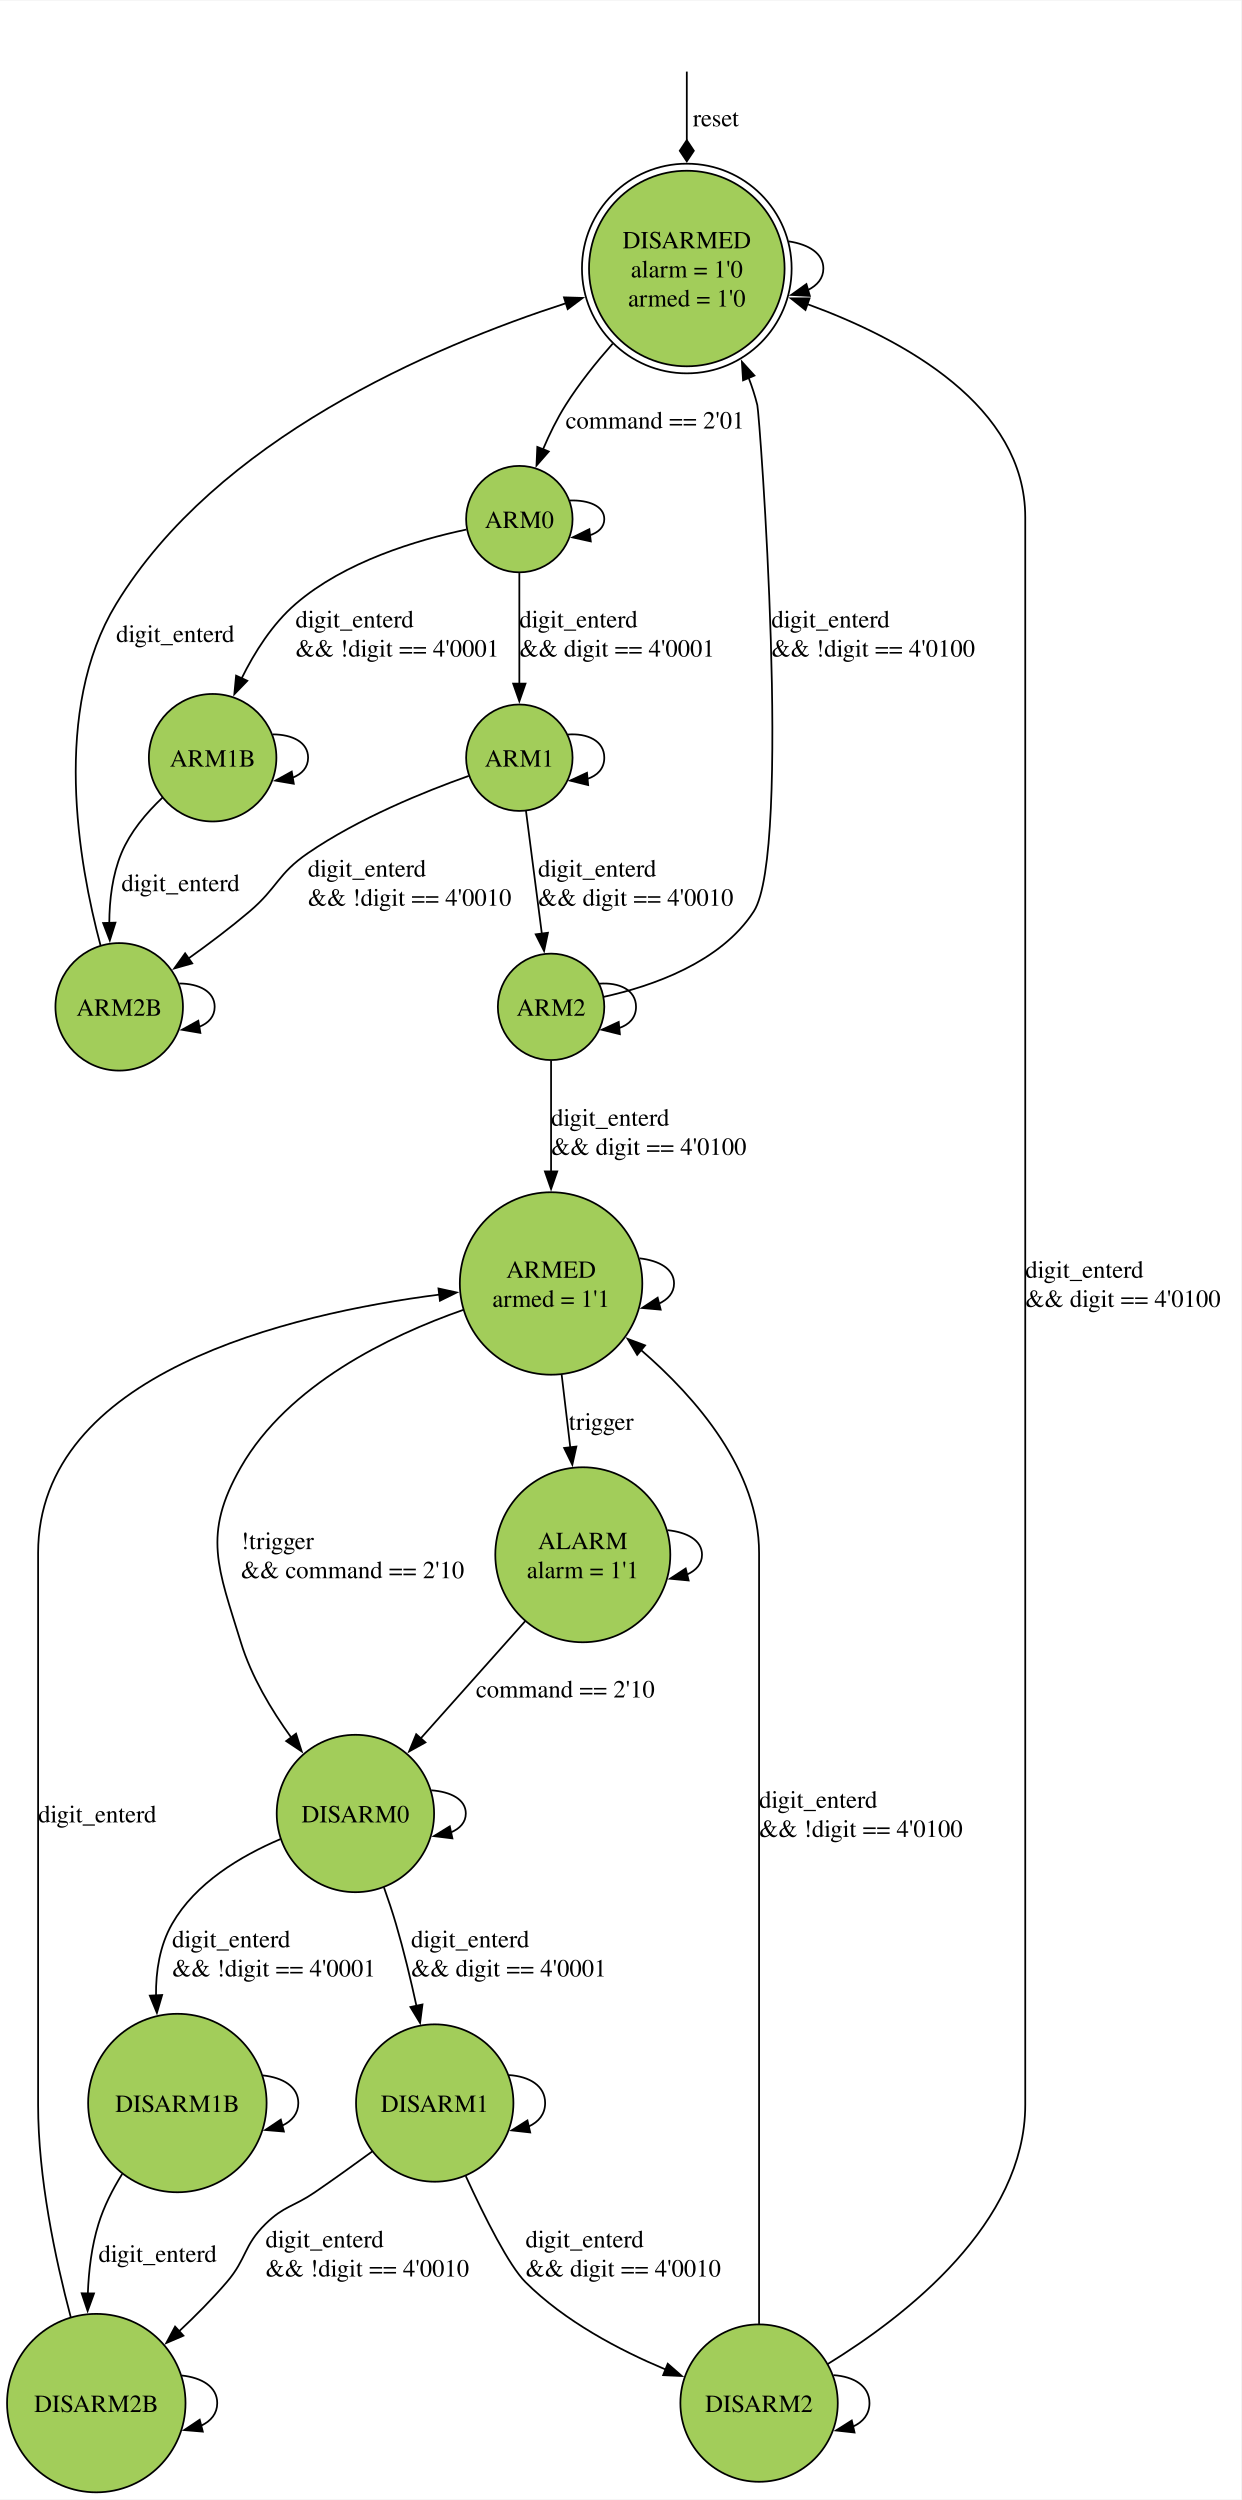
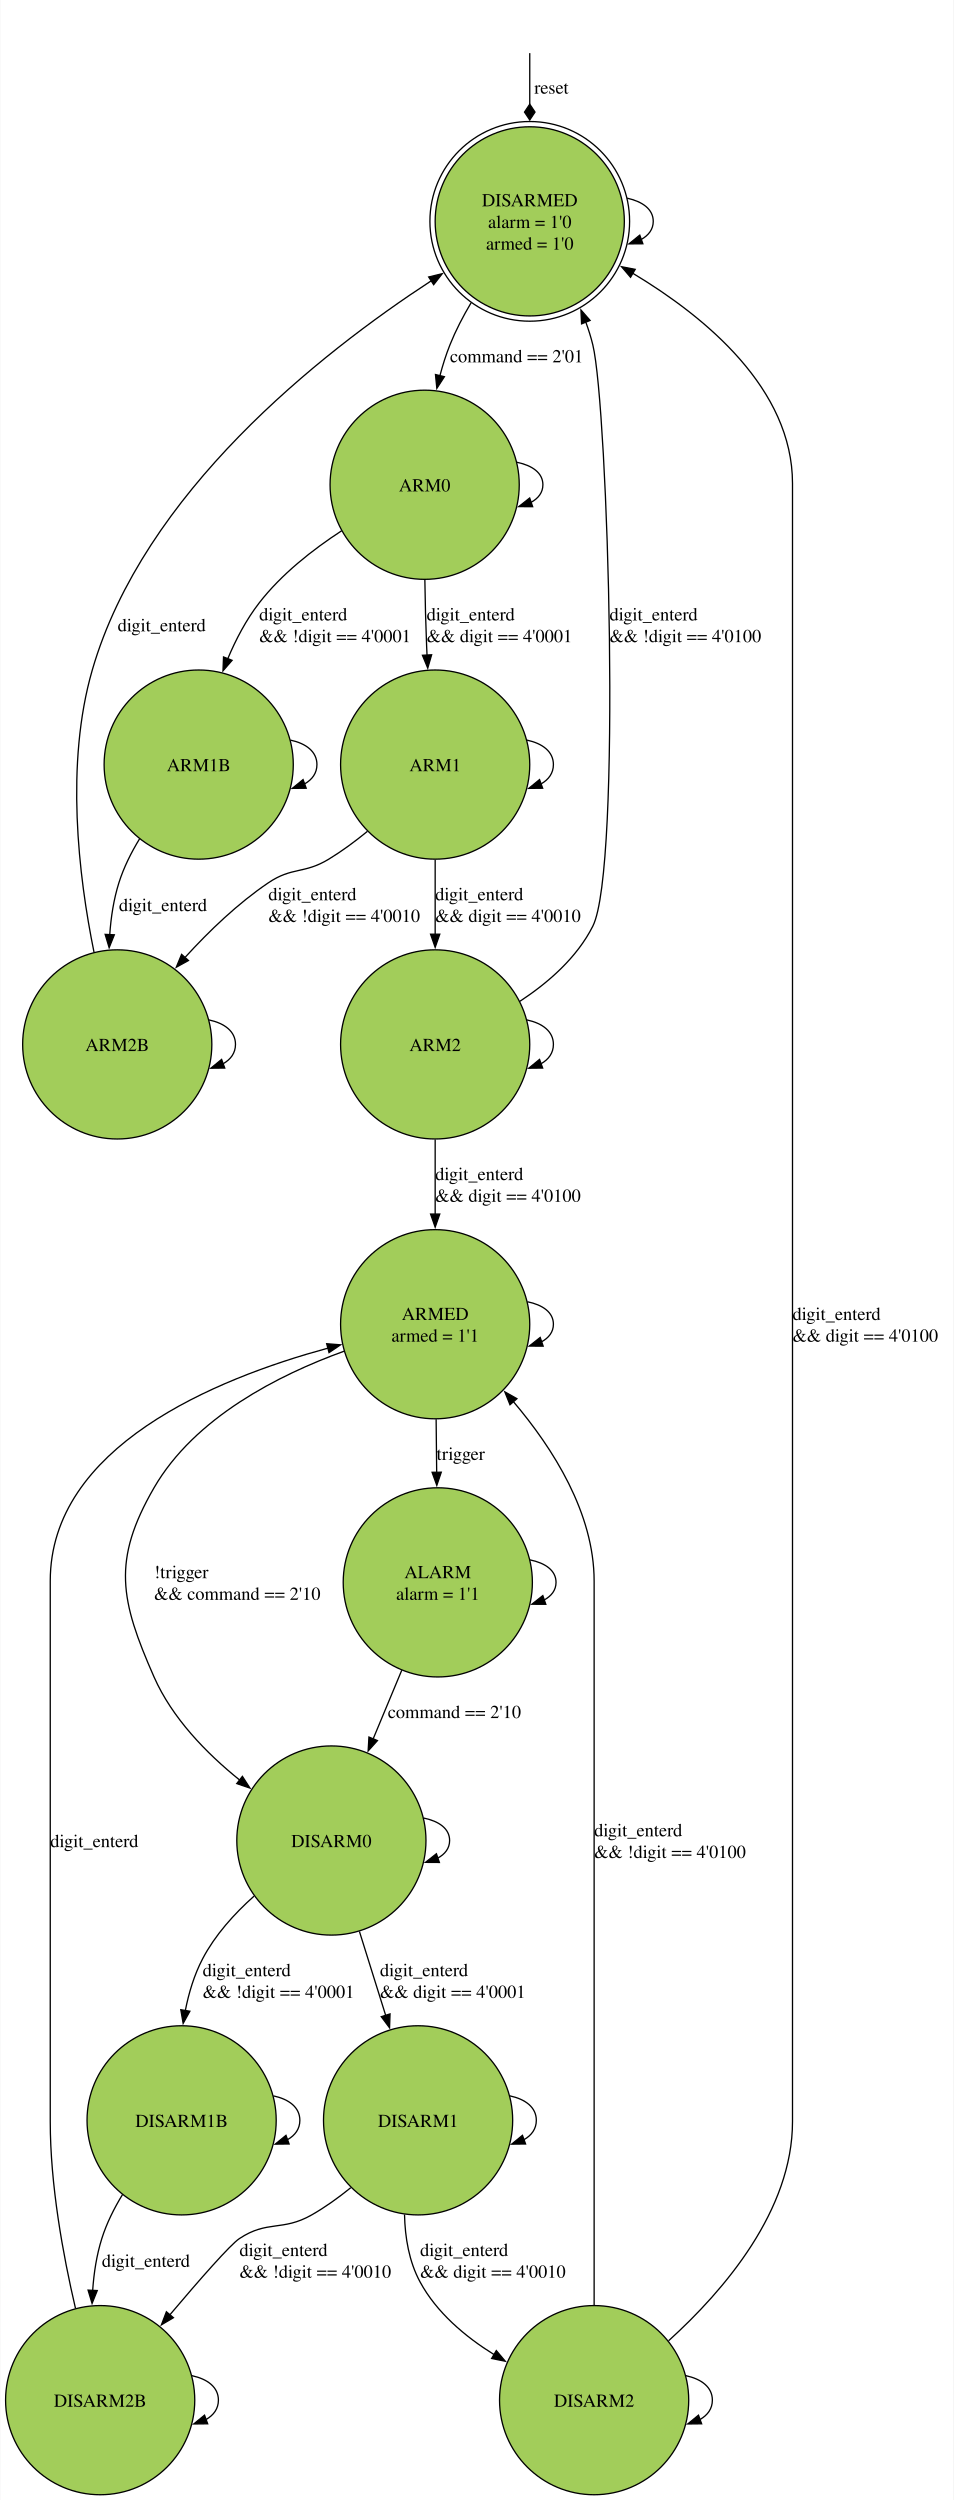
- <svg xmlns="http://www.w3.org/2000/svg" width="704pt" height="1418pt" viewBox="0.00 0.00 704.12 1417.54">
-   <g id="graph0" class="graph" transform="scale(1 1) rotate(0) translate(4 1413.54)">
-     <polygon fill="white" stroke="none" points="-4,4 -4,-1413.54 700.12,-1413.54 700.12,4 -4,4" />
+ <svg xmlns="http://www.w3.org/2000/svg" width="726pt" height="1903pt" viewBox="0.00 0.00 725.50 1903.00">
+   <g id="graph0" class="graph" transform="scale(1 1) rotate(0) translate(4 1899)">
+     <polygon fill="white" stroke="none" points="-4,4 -4,-1899 721.5,-1899 721.5,4 -4,4" />
    <g id="node2" class="node">
-       <ellipse fill="#a2cd5a" stroke="black" cx="385.62" cy="-1261.56" rx="55.47" ry="55.47" />
-       <ellipse fill="none" stroke="black" cx="385.62" cy="-1261.56" rx="59.47" ry="59.47" />
-       <text text-anchor="middle" x="385.62" y="-1273.01" font-family="Times,serif" font-size="14.00">DISARMED</text>
-       <text text-anchor="middle" x="385.62" y="-1256.51" font-family="Times,serif" font-size="14.00">alarm = 1'0</text>
-       <text text-anchor="middle" x="385.62" y="-1240.01" font-family="Times,serif" font-size="14.00">armed = 1'0</text>
+       <ellipse fill="#a2cd5a" stroke="black" cx="399" cy="-1730.5" rx="72" ry="72" />
+       <ellipse fill="none" stroke="black" cx="399" cy="-1730.5" rx="76" ry="76" />
+       <text text-anchor="middle" x="399" y="-1741.95" font-family="Times,serif" font-size="14.00">DISARMED</text>
+       <text text-anchor="middle" x="399" y="-1725.45" font-family="Times,serif" font-size="14.00">alarm = 1'0</text>
+       <text text-anchor="middle" x="399" y="-1708.95" font-family="Times,serif" font-size="14.00">armed = 1'0</text>
    </g>
    <g id="edge1" class="edge">
-       <path fill="none" stroke="black" d="M385.62,-1373.28C385.62,-1362.88 385.62,-1348.87 385.62,-1334.31" />
-       <polygon fill="black" stroke="black" points="385.62,-1334.36 381.62,-1328.36 385.62,-1322.36 389.62,-1328.36 385.62,-1334.36" />
-       <text text-anchor="middle" x="402.12" y="-1342.24" font-family="Times,serif" font-size="14.00">  reset</text>
+       <path fill="none" stroke="black" d="M399,-1858.57C399,-1848.25 399,-1834.31 399,-1819.43" />
+       <polygon fill="black" stroke="black" points="399,-1819.68 395,-1813.68 399,-1807.68 403,-1813.68 399,-1819.68" />
+       <text text-anchor="middle" x="415.5" y="-1827.7" font-family="Times,serif" font-size="14.00">  reset</text>
    </g>
    <g id="edge2" class="edge">
-       <path fill="none" stroke="black" d="M443.39,-1276.97C454.89,-1275.24 463.09,-1270.1 463.09,-1261.56 463.09,-1256.09 459.72,-1252.02 454.28,-1249.34" />
-       <polygon fill="black" stroke="black" points="455.42,-1246.03 444.84,-1246.58 453.46,-1252.75 455.42,-1246.03" />
+       <path fill="none" stroke="black" d="M473.08,-1748.16C484.91,-1745.57 493,-1739.69 493,-1730.5 493,-1724.47 489.51,-1719.86 483.78,-1716.68" />
+       <polygon fill="black" stroke="black" points="485.1,-1713.44 474.51,-1713.36 482.74,-1720.03 485.1,-1713.44" />
    </g>
    <g id="node9" class="node">
-       <ellipse fill="#a2cd5a" stroke="black" cx="290.62" cy="-1119.4" rx="30.19" ry="30.19" />
-       <text text-anchor="middle" x="290.62" y="-1114.35" font-family="Times,serif" font-size="14.00">ARM0</text>
+       <ellipse fill="#a2cd5a" stroke="black" cx="319" cy="-1530" rx="72" ry="72" />
+       <text text-anchor="middle" x="319" y="-1524.95" font-family="Times,serif" font-size="14.00">ARM0</text>
    </g>
    <g id="edge3" class="edge">
-       <path fill="none" stroke="black" d="M343.6,-1218.97C334.04,-1208.18 324.47,-1196.18 316.87,-1184.09 311.98,-1176.33 307.67,-1167.51 304.03,-1158.96" />
-       <polygon fill="black" stroke="black" points="307.31,-1157.75 300.34,-1149.78 300.82,-1160.36 307.31,-1157.75" />
-       <text text-anchor="start" x="316.87" y="-1170.79" font-family="Times,serif" font-size="14.00">  command == 2'01</text>
+       <path fill="none" stroke="black" d="M354.39,-1668.59C348.25,-1658.25 342.57,-1647.34 338.25,-1636.5 335.26,-1629.01 332.73,-1621.03 330.6,-1612.95" />
+       <polygon fill="black" stroke="black" points="334.03,-1612.26 328.27,-1603.37 327.23,-1613.91 334.03,-1612.26" />
+       <text text-anchor="start" x="338.25" y="-1623.2" font-family="Times,serif" font-size="14.00">  command == 2'01</text>
    </g>
    <g id="node3" class="node">
-       <ellipse fill="#a2cd5a" stroke="black" cx="326.62" cy="-531.88" rx="49.64" ry="49.64" />
-       <text text-anchor="middle" x="326.62" y="-535.08" font-family="Times,serif" font-size="14.00">ALARM</text>
-       <text text-anchor="middle" x="326.62" y="-518.58" font-family="Times,serif" font-size="14.00">alarm = 1'1</text>
+       <ellipse fill="#a2cd5a" stroke="black" cx="329" cy="-694.5" rx="72" ry="72" />
+       <text text-anchor="middle" x="329" y="-697.7" font-family="Times,serif" font-size="14.00">ALARM</text>
+       <text text-anchor="middle" x="329" y="-681.2" font-family="Times,serif" font-size="14.00">alarm = 1'1</text>
    </g>
    <g id="edge4" class="edge">
-       <path fill="none" stroke="black" d="M374.64,-545.83C385.93,-544.68 394.25,-540.03 394.25,-531.88 394.25,-526.78 391,-523.06 385.81,-520.7" />
-       <polygon fill="black" stroke="black" points="386.66,-517.3 376.11,-518.29 384.98,-524.1 386.66,-517.3" />
+       <path fill="none" stroke="black" d="M399.19,-711.62C410.91,-709.23 419,-703.52 419,-694.5 419,-688.58 415.52,-684.09 409.81,-681.02" />
+       <polygon fill="black" stroke="black" points="411.21,-677.8 400.62,-677.87 408.94,-684.43 411.21,-677.8" />
    </g>
    <g id="node11" class="node">
-       <ellipse fill="#a2cd5a" stroke="black" cx="197.62" cy="-385.1" rx="44.64" ry="44.64" />
-       <text text-anchor="middle" x="197.62" y="-380.05" font-family="Times,serif" font-size="14.00">DISARM0</text>
+       <ellipse fill="#a2cd5a" stroke="black" cx="248" cy="-498" rx="72" ry="72" />
+       <text text-anchor="middle" x="248" y="-492.95" font-family="Times,serif" font-size="14.00">DISARM0</text>
    </g>
    <g id="edge5" class="edge">
-       <path fill="none" stroke="black" d="M294.06,-494.35C275.96,-474.02 253.36,-448.66 234.59,-427.6" />
-       <polygon fill="black" stroke="black" points="237.34,-425.43 228.08,-420.29 232.12,-430.08 237.34,-425.43" />
-       <text text-anchor="start" x="265.98" y="-450.94" font-family="Times,serif" font-size="14.00">  command == 2'10</text>
+       <path fill="none" stroke="black" d="M301.58,-627.65C294.58,-610.86 287.01,-592.67 279.81,-575.4" />
+       <polygon fill="black" stroke="black" points="283.05,-574.06 275.98,-566.18 276.59,-576.76 283.05,-574.06" />
+       <text text-anchor="start" x="290.93" y="-591.2" font-family="Times,serif" font-size="14.00">  command == 2'10</text>
    </g>
    <g id="node4" class="node">
-       <ellipse fill="#a2cd5a" stroke="black" cx="308.62" cy="-685.78" rx="51.76" ry="51.76" />
-       <text text-anchor="middle" x="308.62" y="-688.98" font-family="Times,serif" font-size="14.00">ARMED</text>
-       <text text-anchor="middle" x="308.62" y="-672.48" font-family="Times,serif" font-size="14.00">armed = 1'1</text>
+       <ellipse fill="#a2cd5a" stroke="black" cx="327" cy="-891" rx="72" ry="72" />
+       <text text-anchor="middle" x="327" y="-894.2" font-family="Times,serif" font-size="14.00">ARMED</text>
+       <text text-anchor="middle" x="327" y="-877.7" font-family="Times,serif" font-size="14.00">armed = 1'1</text>
    </g>
    <g id="edge6" class="edge">
-       <path fill="none" stroke="black" d="M314.61,-634.2C316.18,-620.91 317.9,-606.46 319.52,-592.74" />
-       <polygon fill="black" stroke="black" points="322.98,-593.28 320.68,-582.94 316.03,-592.46 322.98,-593.28" />
-       <text text-anchor="start" x="318.69" y="-602.72" font-family="Times,serif" font-size="14.00">  trigger</text>
+       <path fill="none" stroke="black" d="M327.73,-818.68C327.87,-805.47 328.01,-791.56 328.15,-778.05" />
+       <polygon fill="black" stroke="black" points="331.65,-778.36 328.25,-768.33 324.65,-778.29 331.65,-778.36" />
+       <text text-anchor="start" x="328.06" y="-787.7" font-family="Times,serif" font-size="14.00">  trigger</text>
    </g>
    <g id="edge7" class="edge">
-       <path fill="none" stroke="black" d="M358.78,-700.05C370.1,-698.76 378.38,-694.01 378.38,-685.78 378.38,-680.51 374.98,-676.66 369.56,-674.24" />
-       <polygon fill="black" stroke="black" points="370.8,-670.94 360.25,-671.88 369.08,-677.73 370.8,-670.94" />
+       <path fill="none" stroke="black" d="M397.19,-908.12C408.91,-905.73 417,-900.02 417,-891 417,-885.08 413.52,-880.59 407.81,-877.52" />
+       <polygon fill="black" stroke="black" points="409.21,-874.3 398.62,-874.37 406.94,-880.93 409.21,-874.3" />
    </g>
    <g id="edge8" class="edge">
-       <path fill="none" stroke="black" d="M258.74,-670.78C216.78,-656.07 159.46,-628.4 132.62,-581.52 110.69,-543.23 119.69,-524.43 132.62,-482.24 138.54,-462.92 149.8,-443.97 161.3,-428.08" />
-       <polygon fill="black" stroke="black" points="163.94,-430.4 167.16,-420.31 158.35,-426.19 163.94,-430.4" />
-       <text text-anchor="start" x="132.62" y="-535.08" font-family="Times,serif" font-size="14.00">  !trigger</text>
-       <text text-anchor="start" x="132.62" y="-518.58" font-family="Times,serif" font-size="14.00">  &amp;&amp; command == 2'10</text>
+       <path fill="none" stroke="black" d="M257.7,-870.48C207.74,-852.38 143.89,-819.99 113,-766.5 80.99,-711.08 87.2,-681.07 113,-622.5 126.75,-591.3 152.7,-564.55 178.21,-544" />
+       <polygon fill="black" stroke="black" points="180.26,-546.84 186,-537.93 175.96,-541.32 180.26,-546.84" />
+       <text text-anchor="start" x="113" y="-697.7" font-family="Times,serif" font-size="14.00">  !trigger</text>
+       <text text-anchor="start" x="113" y="-681.2" font-family="Times,serif" font-size="14.00">  &amp;&amp; command == 2'10</text>
    </g>
    <g id="node5" class="node">
-       <ellipse fill="#a2cd5a" stroke="black" cx="50.62" cy="-50.62" rx="50.62" ry="50.62" />
-       <text text-anchor="middle" x="50.62" y="-45.57" font-family="Times,serif" font-size="14.00">DISARM2B</text>
+       <ellipse fill="#a2cd5a" stroke="black" cx="72" cy="-72" rx="72" ry="72" />
+       <text text-anchor="middle" x="72" y="-66.95" font-family="Times,serif" font-size="14.00">DISARM2B</text>
    </g>
    <g id="edge9" class="edge">
-       <path fill="none" stroke="black" d="M36.14,-99.35C27.28,-132.77 17.62,-178.63 17.62,-219.85 17.62,-532.88 17.62,-532.88 17.62,-532.88 17.62,-634.87 159.83,-668.5 245.42,-679.5" />
-       <polygon fill="black" stroke="black" points="244.74,-682.94 255.09,-680.67 245.58,-675.99 244.74,-682.94" />
-       <text text-anchor="start" x="17.62" y="-380.05" font-family="Times,serif" font-size="14.00">  digit_enterd</text>
+       <path fill="none" stroke="black" d="M53.22,-141.81C43.65,-182.78 34,-235.98 34,-284 34,-695.5 34,-695.5 34,-695.5 34,-797.53 158.84,-849.23 245.54,-872.84" />
+       <polygon fill="black" stroke="black" points="244.42,-876.16 254.98,-875.33 246.21,-869.39 244.42,-876.16" />
+       <text text-anchor="start" x="34" y="-492.95" font-family="Times,serif" font-size="14.00">  digit_enterd</text>
    </g>
    <g id="edge10" class="edge">
-       <path fill="none" stroke="black" d="M99.03,-66.29C110.63,-65.07 119.23,-59.84 119.23,-50.62 119.23,-44.71 115.7,-40.44 110.11,-37.81" />
-       <polygon fill="black" stroke="black" points="111.05,-34.44 100.49,-35.32 109.29,-41.21 111.05,-34.44" />
+       <path fill="none" stroke="black" d="M141.81,-90.64C153.74,-88.09 162,-81.88 162,-72 162,-65.52 158.44,-60.61 152.62,-57.29" />
+       <polygon fill="black" stroke="black" points="153.83,-54 143.23,-53.88 151.44,-60.58 153.83,-54" />
    </g>
    <g id="node6" class="node">
-       <ellipse fill="#a2cd5a" stroke="black" cx="290.62" cy="-984.04" rx="30.19" ry="30.19" />
-       <text text-anchor="middle" x="290.62" y="-978.99" font-family="Times,serif" font-size="14.00">ARM1</text>
+       <ellipse fill="#a2cd5a" stroke="black" cx="327" cy="-1317" rx="72" ry="72" />
+       <text text-anchor="middle" x="327" y="-1311.95" font-family="Times,serif" font-size="14.00">ARM1</text>
    </g>
    <g id="edge11" class="edge">
-       <path fill="none" stroke="black" d="M317.86,-997.18C329.2,-998.08 338.81,-993.7 338.81,-984.04 338.81,-977.85 334.86,-973.83 329.05,-971.98" />
-       <polygon fill="black" stroke="black" points="329.66,-968.52 319.37,-971.05 328.99,-975.49 329.66,-968.52" />
+       <path fill="none" stroke="black" d="M396.81,-1335.64C408.74,-1333.09 417,-1326.88 417,-1317 417,-1310.52 413.44,-1305.61 407.62,-1302.29" />
+       <polygon fill="black" stroke="black" points="408.83,-1299 398.23,-1298.88 406.44,-1305.58 408.83,-1299" />
    </g>
    <g id="node7" class="node">
-       <ellipse fill="#a2cd5a" stroke="black" cx="63.62" cy="-842.71" rx="36.17" ry="36.17" />
-       <text text-anchor="middle" x="63.62" y="-837.66" font-family="Times,serif" font-size="14.00">ARM2B</text>
+       <ellipse fill="#a2cd5a" stroke="black" cx="85" cy="-1104" rx="72" ry="72" />
+       <text text-anchor="middle" x="85" y="-1098.95" font-family="Times,serif" font-size="14.00">ARM2B</text>
    </g>
    <g id="edge12" class="edge">
-       <path fill="none" stroke="black" d="M261.93,-973.73C236.61,-964.74 199.37,-949.6 170.62,-929.87 153.51,-918.14 153.42,-910.3 137.62,-896.87 126.78,-887.67 114.44,-878.38 102.98,-870.2" />
-       <polygon fill="black" stroke="black" points="105.05,-867.37 94.85,-864.48 101.02,-873.09 105.05,-867.37" />
-       <text text-anchor="start" x="170.62" y="-916.57" font-family="Times,serif" font-size="14.00">  digit_enterd</text>
-       <text text-anchor="start" x="170.62" y="-900.07" font-family="Times,serif" font-size="14.00">  &amp;&amp; !digit == 4'0010</text>
+       <path fill="none" stroke="black" d="M275.47,-1266.22C266.08,-1258.53 256.07,-1251.12 246,-1245 227.24,-1233.59 218.19,-1239.29 200,-1227 176.89,-1211.39 154.97,-1190.38 136.58,-1170.19" />
+       <polygon fill="black" stroke="black" points="139.2,-1167.87 129.94,-1162.74 133.98,-1172.53 139.2,-1167.87" />
+       <text text-anchor="start" x="200" y="-1213.7" font-family="Times,serif" font-size="14.00">  digit_enterd</text>
+       <text text-anchor="start" x="200" y="-1197.2" font-family="Times,serif" font-size="14.00">  &amp;&amp; !digit == 4'0010</text>
    </g>
    <g id="node12" class="node">
-       <ellipse fill="#a2cd5a" stroke="black" cx="308.62" cy="-842.71" rx="30.19" ry="30.19" />
-       <text text-anchor="middle" x="308.62" y="-837.66" font-family="Times,serif" font-size="14.00">ARM2</text>
+       <ellipse fill="#a2cd5a" stroke="black" cx="327" cy="-1104" rx="72" ry="72" />
+       <text text-anchor="middle" x="327" y="-1098.95" font-family="Times,serif" font-size="14.00">ARM2</text>
    </g>
    <g id="edge13" class="edge">
-       <path fill="none" stroke="black" d="M294.39,-953.83C297.01,-933.58 300.52,-906.35 303.41,-884.04" />
-       <polygon fill="black" stroke="black" points="306.84,-884.74 304.65,-874.38 299.9,-883.85 306.84,-884.74" />
-       <text text-anchor="start" x="301.23" y="-916.57" font-family="Times,serif" font-size="14.00">  digit_enterd</text>
-       <text text-anchor="start" x="301.23" y="-900.07" font-family="Times,serif" font-size="14.00">  &amp;&amp; digit == 4'0010</text>
+       <path fill="none" stroke="black" d="M327,-1244.57C327,-1226.26 327,-1206.43 327,-1187.61" />
+       <polygon fill="black" stroke="black" points="330.5,-1187.87 327,-1177.87 323.5,-1187.87 330.5,-1187.87" />
+       <text text-anchor="start" x="327" y="-1213.7" font-family="Times,serif" font-size="14.00">  digit_enterd</text>
+       <text text-anchor="start" x="327" y="-1197.2" font-family="Times,serif" font-size="14.00">  &amp;&amp; digit == 4'0010</text>
    </g>
    <g id="edge14" class="edge">
-       <path fill="none" stroke="black" d="M53.05,-877.47C40.45,-924.62 25.33,-1011.14 61.87,-1071.21 118.74,-1164.73 240.51,-1217.07 317.43,-1242" />
-       <polygon fill="black" stroke="black" points="315.94,-1245.2 326.53,-1244.88 318.05,-1238.52 315.94,-1245.2" />
-       <text text-anchor="start" x="61.87" y="-1049.66" font-family="Times,serif" font-size="14.00">  digit_enterd</text>
+       <path fill="none" stroke="black" d="M67.32,-1174.13C55.45,-1232.54 45.38,-1317.8 66,-1389 105.02,-1523.73 238.55,-1629.42 324.2,-1685.39" />
+       <polygon fill="black" stroke="black" points="322.06,-1688.17 332.36,-1690.66 325.85,-1682.29 322.06,-1688.17" />
+       <text text-anchor="start" x="85.28" y="-1418.45" font-family="Times,serif" font-size="14.00">  digit_enterd</text>
    </g>
    <g id="edge15" class="edge">
-       <path fill="none" stroke="black" d="M97.74,-855.96C108.9,-855.89 117.78,-851.47 117.78,-842.71 117.78,-837.23 114.31,-833.45 108.98,-831.37" />
-       <polygon fill="black" stroke="black" points="109.67,-827.93 99.23,-829.71 108.5,-834.84 109.67,-827.93" />
+       <path fill="none" stroke="black" d="M154.81,-1122.64C166.74,-1120.09 175,-1113.88 175,-1104 175,-1097.52 171.44,-1092.61 165.62,-1089.29" />
+       <polygon fill="black" stroke="black" points="166.83,-1086 156.23,-1085.88 164.44,-1092.58 166.83,-1086" />
    </g>
    <g id="node8" class="node">
-       <ellipse fill="#a2cd5a" stroke="black" cx="242.62" cy="-220.85" rx="44.64" ry="44.64" />
-       <text text-anchor="middle" x="242.62" y="-215.8" font-family="Times,serif" font-size="14.00">DISARM1</text>
+       <ellipse fill="#a2cd5a" stroke="black" cx="314" cy="-285" rx="72" ry="72" />
+       <text text-anchor="middle" x="314" y="-279.95" font-family="Times,serif" font-size="14.00">DISARM1</text>
    </g>
    <g id="edge16" class="edge">
-       <path fill="none" stroke="black" d="M207.25,-193.44C196.83,-185.82 185.34,-177.59 174.62,-170.23 162.41,-161.87 157.16,-162.61 146.62,-152.23 134.05,-139.87 136.1,-132.61 124.62,-119.23 116.38,-109.63 106.85,-100.03 97.43,-91.2" />
-       <polygon fill="black" stroke="black" points="100.06,-88.87 90.33,-84.69 95.33,-94.03 100.06,-88.87" />
-       <text text-anchor="start" x="146.62" y="-138.93" font-family="Times,serif" font-size="14.00">  digit_enterd</text>
-       <text text-anchor="start" x="146.62" y="-122.43" font-family="Times,serif" font-size="14.00">  &amp;&amp; !digit == 4'0010</text>
+       <path fill="none" stroke="black" d="M262.76,-233.73C253.34,-226.1 243.24,-218.83 233,-213 210.65,-200.26 199.43,-209.22 178,-195 171.09,-190.42 147.96,-164.05 125.07,-137" />
+       <polygon fill="black" stroke="black" points="127.76,-134.77 118.64,-129.38 122.41,-139.28 127.76,-134.77" />
+       <text text-anchor="start" x="178" y="-181.7" font-family="Times,serif" font-size="14.00">  digit_enterd</text>
+       <text text-anchor="start" x="178" y="-165.2" font-family="Times,serif" font-size="14.00">  &amp;&amp; !digit == 4'0010</text>
    </g>
    <g id="edge17" class="edge">
-       <path fill="none" stroke="black" d="M284.77,-236.71C296.38,-235.94 305.25,-230.66 305.25,-220.85 305.25,-214.56 301.61,-210.14 295.94,-207.56" />
-       <polygon fill="black" stroke="black" points="296.78,-204.16 286.25,-205.33 295.2,-210.99 296.78,-204.16" />
+       <path fill="none" stroke="black" d="M383.81,-303.64C395.74,-301.09 404,-294.88 404,-285 404,-278.52 400.44,-273.61 394.62,-270.29" />
+       <polygon fill="black" stroke="black" points="395.83,-267 385.23,-266.88 393.44,-273.58 395.83,-267" />
    </g>
    <g id="node14" class="node">
-       <ellipse fill="#a2cd5a" stroke="black" cx="426.62" cy="-50.62" rx="44.64" ry="44.64" />
-       <text text-anchor="middle" x="426.62" y="-45.57" font-family="Times,serif" font-size="14.00">DISARM2</text>
+       <ellipse fill="#a2cd5a" stroke="black" cx="448" cy="-72" rx="72" ry="72" />
+       <text text-anchor="middle" x="448" y="-66.95" font-family="Times,serif" font-size="14.00">DISARM2</text>
    </g>
    <g id="edge18" class="edge">
-       <path fill="none" stroke="black" d="M260.22,-179.41C271.14,-155.66 284.81,-128.52 294.12,-119.23 316.28,-97.1 347.18,-80.76 373.57,-69.69" />
-       <polygon fill="black" stroke="black" points="374.81,-72.96 382.78,-65.98 372.2,-66.47 374.81,-72.96" />
-       <text text-anchor="start" x="294.12" y="-138.93" font-family="Times,serif" font-size="14.00">  digit_enterd</text>
-       <text text-anchor="start" x="294.12" y="-122.43" font-family="Times,serif" font-size="14.00">  &amp;&amp; digit == 4'0010</text>
+       <path fill="none" stroke="black" d="M303.67,-213.34C304.04,-195.73 307.14,-177.46 315.5,-162 328.07,-138.75 349.67,-120.47 371.83,-106.68" />
+       <polygon fill="black" stroke="black" points="373.54,-109.74 380.37,-101.63 369.98,-103.71 373.54,-109.74" />
+       <text text-anchor="start" x="315.5" y="-181.7" font-family="Times,serif" font-size="14.00">  digit_enterd</text>
+       <text text-anchor="start" x="315.5" y="-165.2" font-family="Times,serif" font-size="14.00">  &amp;&amp; digit == 4'0010</text>
    </g>
    <g id="edge19" class="edge">
-       <path fill="none" stroke="black" d="M290.62,-1088.81C290.62,-1070.33 290.62,-1046.29 290.62,-1026" />
-       <polygon fill="black" stroke="black" points="294.12,-1026.07 290.62,-1016.07 287.12,-1026.07 294.12,-1026.07" />
-       <text text-anchor="start" x="290.62" y="-1057.91" font-family="Times,serif" font-size="14.00">  digit_enterd</text>
-       <text text-anchor="start" x="290.62" y="-1041.41" font-family="Times,serif" font-size="14.00">  &amp;&amp; digit == 4'0001</text>
+       <path fill="none" stroke="black" d="M319.15,-1457.7C319.39,-1441.05 319.8,-1423.4 320.5,-1407 320.59,-1404.79 320.7,-1402.56 320.81,-1400.3" />
+       <polygon fill="black" stroke="black" points="324.3,-1400.59 321.35,-1390.41 317.31,-1400.21 324.3,-1400.59" />
+       <text text-anchor="start" x="320.5" y="-1426.7" font-family="Times,serif" font-size="14.00">  digit_enterd</text>
+       <text text-anchor="start" x="320.5" y="-1410.2" font-family="Times,serif" font-size="14.00">  &amp;&amp; digit == 4'0001</text>
    </g>
    <g id="edge20" class="edge">
-       <path fill="none" stroke="black" d="M319.31,-1129.96C330,-1130.31 338.81,-1126.79 338.81,-1119.4 338.81,-1114.9 335.54,-1111.84 330.56,-1110.21" />
-       <polygon fill="black" stroke="black" points="331.16,-1106.75 320.81,-1109.02 330.32,-1113.7 331.16,-1106.75" />
+       <path fill="none" stroke="black" d="M389.19,-1547.12C400.91,-1544.73 409,-1539.02 409,-1530 409,-1524.08 405.52,-1519.59 399.81,-1516.52" />
+       <polygon fill="black" stroke="black" points="401.21,-1513.3 390.62,-1513.37 398.94,-1519.93 401.21,-1513.3" />
    </g>
    <g id="node10" class="node">
-       <ellipse fill="#a2cd5a" stroke="black" cx="116.62" cy="-984.04" rx="36.17" ry="36.17" />
-       <text text-anchor="middle" x="116.62" y="-978.99" font-family="Times,serif" font-size="14.00">ARM1B</text>
+       <ellipse fill="#a2cd5a" stroke="black" cx="147" cy="-1317" rx="72" ry="72" />
+       <text text-anchor="middle" x="147" y="-1311.95" font-family="Times,serif" font-size="14.00">ARM1B</text>
    </g>
    <g id="edge21" class="edge">
-       <path fill="none" stroke="black" d="M260.59,-1113.48C232.71,-1107.58 191.45,-1095.31 163.62,-1071.21 150.53,-1059.88 140.43,-1043.98 133.01,-1028.92" />
-       <polygon fill="black" stroke="black" points="136.29,-1027.68 128.93,-1020.06 129.93,-1030.61 136.29,-1027.68" />
-       <text text-anchor="start" x="163.62" y="-1057.91" font-family="Times,serif" font-size="14.00">  digit_enterd</text>
-       <text text-anchor="start" x="163.62" y="-1041.41" font-family="Times,serif" font-size="14.00">  &amp;&amp; !digit == 4'0001</text>
+       <path fill="none" stroke="black" d="M255.86,-1495.01C233.57,-1480.49 209.87,-1461.82 193,-1440 183.21,-1427.34 175.32,-1412.37 169.03,-1397.33" />
+       <polygon fill="black" stroke="black" points="172.41,-1396.36 165.48,-1388.35 165.9,-1398.93 172.41,-1396.36" />
+       <text text-anchor="start" x="193" y="-1426.7" font-family="Times,serif" font-size="14.00">  digit_enterd</text>
+       <text text-anchor="start" x="193" y="-1410.2" font-family="Times,serif" font-size="14.00">  &amp;&amp; !digit == 4'0001</text>
    </g>
    <g id="edge22" class="edge">
-       <path fill="none" stroke="black" d="M88.16,-961.39C78.96,-952.7 69.85,-941.89 64.87,-929.87 59.77,-917.58 58.06,-903.43 58,-890.19" />
-       <polygon fill="black" stroke="black" points="61.5,-890.48 58.29,-880.38 54.5,-890.27 61.5,-890.48" />
-       <text text-anchor="start" x="64.87" y="-908.32" font-family="Times,serif" font-size="14.00">  digit_enterd</text>
+       <path fill="none" stroke="black" d="M102.1,-1260.67C95.61,-1250.05 89.9,-1238.6 86.25,-1227 82.3,-1214.45 80.2,-1200.81 79.28,-1187.34" />
+       <polygon fill="black" stroke="black" points="82.78,-1187.44 78.83,-1177.61 75.79,-1187.76 82.78,-1187.44" />
+       <text text-anchor="start" x="86.25" y="-1205.45" font-family="Times,serif" font-size="14.00">  digit_enterd</text>
    </g>
    <g id="edge23" class="edge">
-       <path fill="none" stroke="black" d="M150.74,-997.29C161.9,-997.22 170.78,-992.81 170.78,-984.04 170.78,-978.57 167.31,-974.79 161.98,-972.71" />
-       <polygon fill="black" stroke="black" points="162.67,-969.27 152.23,-971.05 161.5,-976.17 162.67,-969.27" />
+       <path fill="none" stroke="black" d="M216.81,-1335.64C228.74,-1333.09 237,-1326.88 237,-1317 237,-1310.52 233.44,-1305.61 227.62,-1302.29" />
+       <polygon fill="black" stroke="black" points="228.83,-1299 218.23,-1298.88 226.44,-1305.58 228.83,-1299" />
    </g>
    <g id="edge24" class="edge">
-       <path fill="none" stroke="black" d="M213.78,-343.26C216.24,-336.38 218.62,-329.26 220.62,-322.46 225.04,-307.42 229.02,-290.87 232.33,-275.62" />
-       <polygon fill="black" stroke="black" points="235.67,-276.77 234.31,-266.26 228.82,-275.32 235.67,-276.77" />
-       <text text-anchor="start" x="229.18" y="-309.16" font-family="Times,serif" font-size="14.00">  digit_enterd</text>
-       <text text-anchor="start" x="229.18" y="-292.66" font-family="Times,serif" font-size="14.00">  &amp;&amp; digit == 4'0001</text>
+       <path fill="none" stroke="black" d="M269.34,-428.79C275.72,-408.38 282.77,-385.84 289.35,-364.82" />
+       <polygon fill="black" stroke="black" points="292.64,-366.01 292.28,-355.42 285.96,-363.92 292.64,-366.01" />
+       <text text-anchor="start" x="284.95" y="-394.7" font-family="Times,serif" font-size="14.00">  digit_enterd</text>
+       <text text-anchor="start" x="284.95" y="-378.2" font-family="Times,serif" font-size="14.00">  &amp;&amp; digit == 4'0001</text>
    </g>
    <g id="edge25" class="edge">
-       <path fill="none" stroke="black" d="M240.65,-398.26C251.83,-397.45 260.25,-393.06 260.25,-385.1 260.25,-380.13 256.96,-376.55 251.76,-374.37" />
-       <polygon fill="black" stroke="black" points="252.65,-370.98 242.13,-372.27 251.16,-377.82 252.65,-370.98" />
+       <path fill="none" stroke="black" d="M318.19,-515.12C329.91,-512.73 338,-507.02 338,-498 338,-492.08 334.52,-487.59 328.81,-484.52" />
+       <polygon fill="black" stroke="black" points="330.21,-481.3 319.62,-481.37 327.94,-487.93 330.21,-481.3" />
    </g>
    <g id="node13" class="node">
-       <ellipse fill="#a2cd5a" stroke="black" cx="96.62" cy="-220.85" rx="50.62" ry="50.62" />
-       <text text-anchor="middle" x="96.62" y="-215.8" font-family="Times,serif" font-size="14.00">DISARM1B</text>
+       <ellipse fill="#a2cd5a" stroke="black" cx="134" cy="-285" rx="72" ry="72" />
+       <text text-anchor="middle" x="134" y="-279.95" font-family="Times,serif" font-size="14.00">DISARM1B</text>
    </g>
    <g id="edge26" class="edge">
-       <path fill="none" stroke="black" d="M155.06,-370.56C132.51,-360.97 106.81,-345.62 93.62,-322.46 86.65,-310.24 84.36,-295.76 84.5,-281.65" />
-       <polygon fill="black" stroke="black" points="87.98,-282.14 85.01,-271.97 80.99,-281.77 87.98,-282.14" />
-       <text text-anchor="start" x="93.62" y="-309.16" font-family="Times,serif" font-size="14.00">  digit_enterd</text>
-       <text text-anchor="start" x="93.62" y="-292.66" font-family="Times,serif" font-size="14.00">  &amp;&amp; !digit == 4'0001</text>
+       <path fill="none" stroke="black" d="M189.15,-455.7C174.05,-442.22 159.43,-426.02 150,-408 143.63,-395.83 139.45,-382.07 136.77,-368.3" />
+       <polygon fill="black" stroke="black" points="140.28,-368.05 135.17,-358.77 133.37,-369.21 140.28,-368.05" />
+       <text text-anchor="start" x="150" y="-394.7" font-family="Times,serif" font-size="14.00">  digit_enterd</text>
+       <text text-anchor="start" x="150" y="-378.2" font-family="Times,serif" font-size="14.00">  &amp;&amp; !digit == 4'0001</text>
    </g>
    <g id="edge27" class="edge">
-       <path fill="none" stroke="black" d="M338.52,-848.39C365.89,-854.43 404.91,-867.85 423.62,-896.87 445.36,-930.61 426.95,-1178.66 425.62,-1184.09 424.34,-1189.28 422.65,-1194.5 420.68,-1199.65" />
-       <polygon fill="black" stroke="black" points="417.53,-1198.11 416.87,-1208.68 423.98,-1200.83 417.53,-1198.11" />
-       <text text-anchor="start" x="433.62" y="-1057.91" font-family="Times,serif" font-size="14.00">  digit_enterd</text>
-       <text text-anchor="start" x="433.62" y="-1041.41" font-family="Times,serif" font-size="14.00">  &amp;&amp; !digit == 4'0100</text>
+       <path fill="none" stroke="black" d="M391.48,-1136.8C413.22,-1151.07 434.99,-1170.14 447,-1194 469.11,-1237.92 458.6,-1588.72 447,-1636.5 445.58,-1642.35 443.72,-1648.24 441.57,-1654.07" />
+       <polygon fill="black" stroke="black" points="438.44,-1652.47 437.96,-1663.06 444.93,-1655.08 438.44,-1652.47" />
+       <text text-anchor="start" x="459.7" y="-1426.7" font-family="Times,serif" font-size="14.00">  digit_enterd</text>
+       <text text-anchor="start" x="459.7" y="-1410.2" font-family="Times,serif" font-size="14.00">  &amp;&amp; !digit == 4'0100</text>
    </g>
    <g id="edge28" class="edge">
-       <path fill="none" stroke="black" d="M308.62,-812.2C308.62,-794.41 308.62,-771.07 308.62,-749.34" />
-       <polygon fill="black" stroke="black" points="312.12,-749.34 308.62,-739.34 305.12,-749.34 312.12,-749.34" />
-       <text text-anchor="start" x="308.62" y="-775.24" font-family="Times,serif" font-size="14.00">  digit_enterd</text>
-       <text text-anchor="start" x="308.62" y="-758.74" font-family="Times,serif" font-size="14.00">  &amp;&amp; digit == 4'0100</text>
+       <path fill="none" stroke="black" d="M327,-1031.57C327,-1013.26 327,-993.43 327,-974.61" />
+       <polygon fill="black" stroke="black" points="330.5,-974.87 327,-964.87 323.5,-974.87 330.5,-974.87" />
+       <text text-anchor="start" x="327" y="-1000.7" font-family="Times,serif" font-size="14.00">  digit_enterd</text>
+       <text text-anchor="start" x="327" y="-984.2" font-family="Times,serif" font-size="14.00">  &amp;&amp; digit == 4'0100</text>
    </g>
    <g id="edge29" class="edge">
-       <path fill="none" stroke="black" d="M335.86,-855.84C347.2,-856.75 356.81,-852.37 356.81,-842.71 356.81,-836.52 352.86,-832.5 347.05,-830.64" />
-       <polygon fill="black" stroke="black" points="347.66,-827.19 337.37,-829.72 346.99,-834.15 347.66,-827.19" />
+       <path fill="none" stroke="black" d="M396.81,-1122.64C408.74,-1120.09 417,-1113.88 417,-1104 417,-1097.52 413.44,-1092.61 407.62,-1089.29" />
+       <polygon fill="black" stroke="black" points="408.83,-1086 398.23,-1085.88 406.44,-1092.58 408.83,-1086" />
    </g>
    <g id="edge30" class="edge">
-       <path fill="none" stroke="black" d="M65.34,-180.65C59.83,-171.77 54.89,-162.05 51.87,-152.23 48.03,-139.77 46.33,-126.02 45.83,-112.8" />
-       <polygon fill="black" stroke="black" points="49.34,-112.83 45.71,-102.87 42.34,-112.91 49.34,-112.83" />
-       <text text-anchor="start" x="51.87" y="-130.68" font-family="Times,serif" font-size="14.00">  digit_enterd</text>
+       <path fill="none" stroke="black" d="M89.1,-228.67C82.61,-218.05 76.9,-206.6 73.25,-195 69.3,-182.45 67.2,-168.81 66.28,-155.34" />
+       <polygon fill="black" stroke="black" points="69.78,-155.44 65.83,-145.61 62.79,-155.76 69.78,-155.44" />
+       <text text-anchor="start" x="73.25" y="-173.45" font-family="Times,serif" font-size="14.00">  digit_enterd</text>
    </g>
    <g id="edge31" class="edge">
-       <path fill="none" stroke="black" d="M145.03,-236.53C156.63,-235.3 165.23,-230.07 165.23,-220.85 165.23,-214.94 161.7,-210.67 156.11,-208.04" />
-       <polygon fill="black" stroke="black" points="157.05,-204.67 146.49,-205.55 155.29,-211.44 157.05,-204.67" />
+       <path fill="none" stroke="black" d="M203.81,-303.64C215.74,-301.09 224,-294.88 224,-285 224,-278.52 220.44,-273.61 214.62,-270.29" />
+       <polygon fill="black" stroke="black" points="215.83,-267 205.23,-266.88 213.44,-273.58 215.83,-267" />
    </g>
    <g id="edge32" class="edge">
-       <path fill="none" stroke="black" d="M465.5,-72.74C510.24,-100.22 577.62,-152.74 577.62,-219.85 577.62,-1120.4 577.62,-1120.4 577.62,-1120.4 577.62,-1183.47 509.2,-1221.19 454.05,-1241.34" />
-       <polygon fill="black" stroke="black" points="452.93,-1238.03 444.65,-1244.64 455.25,-1244.64 452.93,-1238.03" />
-       <text text-anchor="start" x="577.62" y="-688.98" font-family="Times,serif" font-size="14.00">  digit_enterd</text>
-       <text text-anchor="start" x="577.62" y="-672.48" font-family="Times,serif" font-size="14.00">  &amp;&amp; digit == 4'0100</text>
+       <path fill="none" stroke="black" d="M504.66,-117.2C547.5,-156.01 599,-216.66 599,-284 599,-1531 599,-1531 599,-1531 599,-1602.8 533.27,-1657.51 477.17,-1691.13" />
+       <polygon fill="black" stroke="black" points="475.72,-1687.93 468.86,-1695.99 479.26,-1693.97 475.72,-1687.93" />
+       <text text-anchor="start" x="599" y="-894.2" font-family="Times,serif" font-size="14.00">  digit_enterd</text>
+       <text text-anchor="start" x="599" y="-877.7" font-family="Times,serif" font-size="14.00">  &amp;&amp; digit == 4'0100</text>
    </g>
    <g id="edge33" class="edge">
-       <path fill="none" stroke="black" d="M426.62,-95.54C426.62,-129.48 426.62,-177.64 426.62,-219.85 426.62,-532.88 426.62,-532.88 426.62,-532.88 426.62,-579.63 391.33,-620.67 359.35,-648.27" />
-       <polygon fill="black" stroke="black" points="357.48,-645.27 352.05,-654.37 361.96,-650.65 357.48,-645.27" />
-       <text text-anchor="start" x="426.62" y="-388.3" font-family="Times,serif" font-size="14.00">  digit_enterd</text>
-       <text text-anchor="start" x="426.62" y="-371.8" font-family="Times,serif" font-size="14.00">  &amp;&amp; !digit == 4'0100</text>
+       <path fill="none" stroke="black" d="M448,-144.3C448,-185.18 448,-237.48 448,-284 448,-695.5 448,-695.5 448,-695.5 448,-747.04 416.98,-796.25 386.36,-832.28" />
+       <polygon fill="black" stroke="black" points="383.96,-829.71 380.01,-839.54 389.23,-834.31 383.96,-829.71" />
+       <text text-anchor="start" x="448" y="-501.2" font-family="Times,serif" font-size="14.00">  digit_enterd</text>
+       <text text-anchor="start" x="448" y="-484.7" font-family="Times,serif" font-size="14.00">  &amp;&amp; !digit == 4'0100</text>
    </g>
    <g id="edge34" class="edge">
-       <path fill="none" stroke="black" d="M468.77,-66.48C480.38,-65.71 489.25,-60.42 489.25,-50.62 489.25,-44.33 485.61,-39.9 479.94,-37.33" />
-       <polygon fill="black" stroke="black" points="480.78,-33.93 470.25,-35.09 479.2,-40.75 480.78,-33.93" />
+       <path fill="none" stroke="black" d="M517.81,-90.64C529.74,-88.09 538,-81.88 538,-72 538,-65.52 534.44,-60.61 528.62,-57.29" />
+       <polygon fill="black" stroke="black" points="529.83,-54 519.23,-53.88 527.44,-60.58 529.83,-54" />
    </g>
  </g>
</svg>
